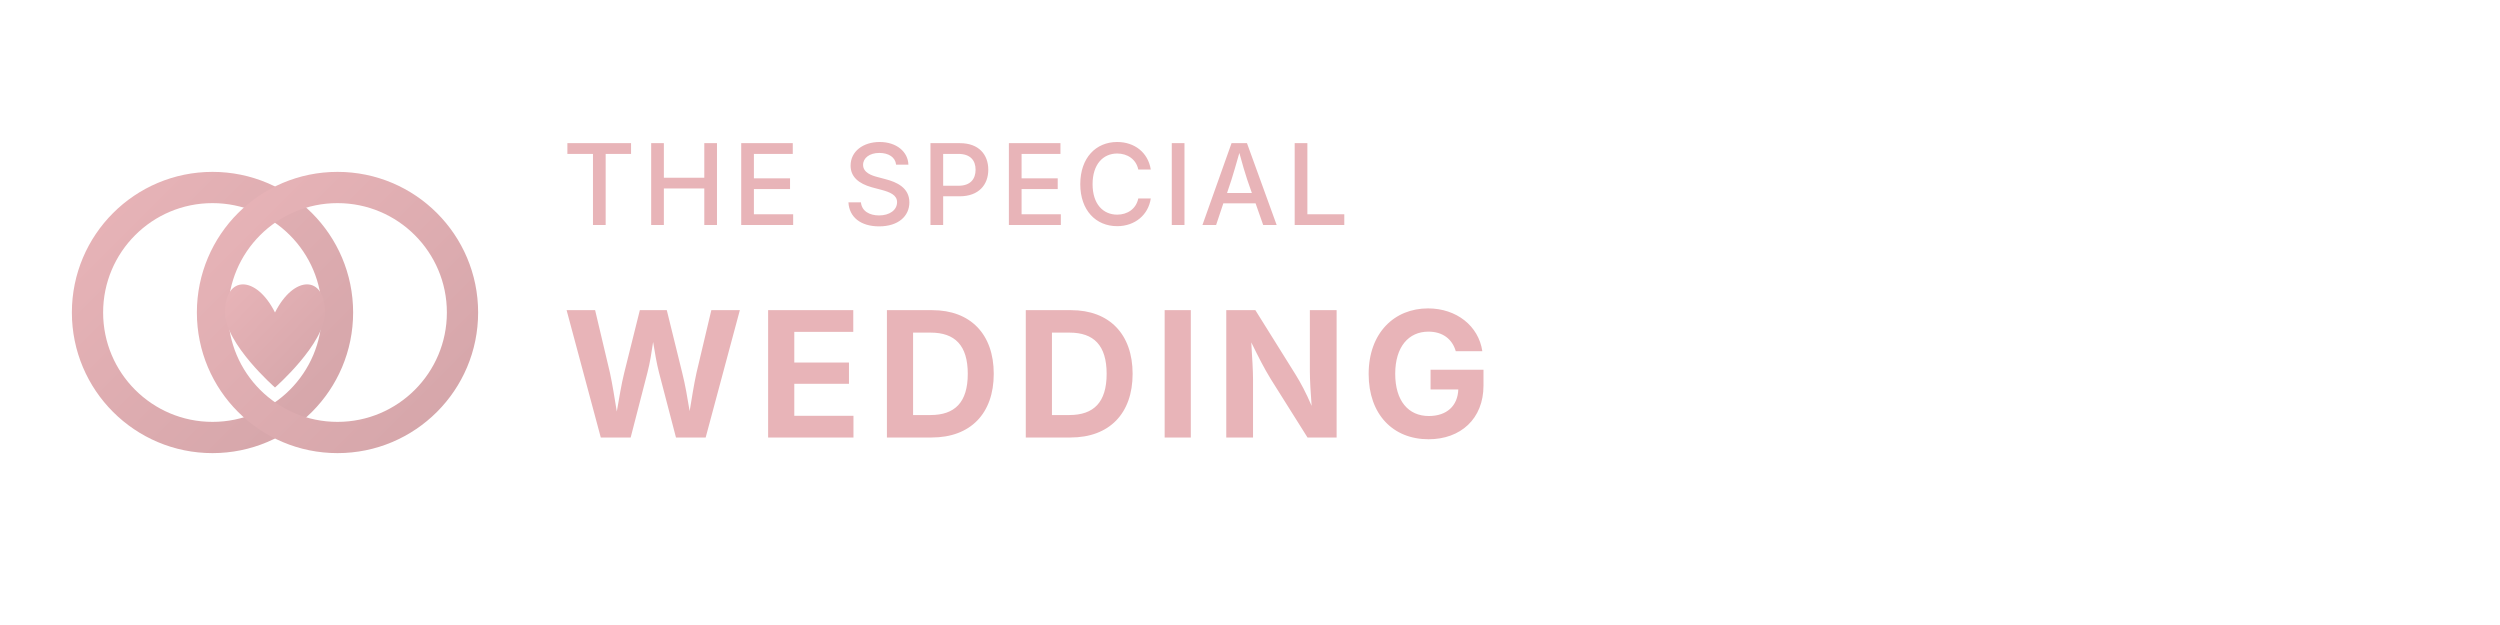
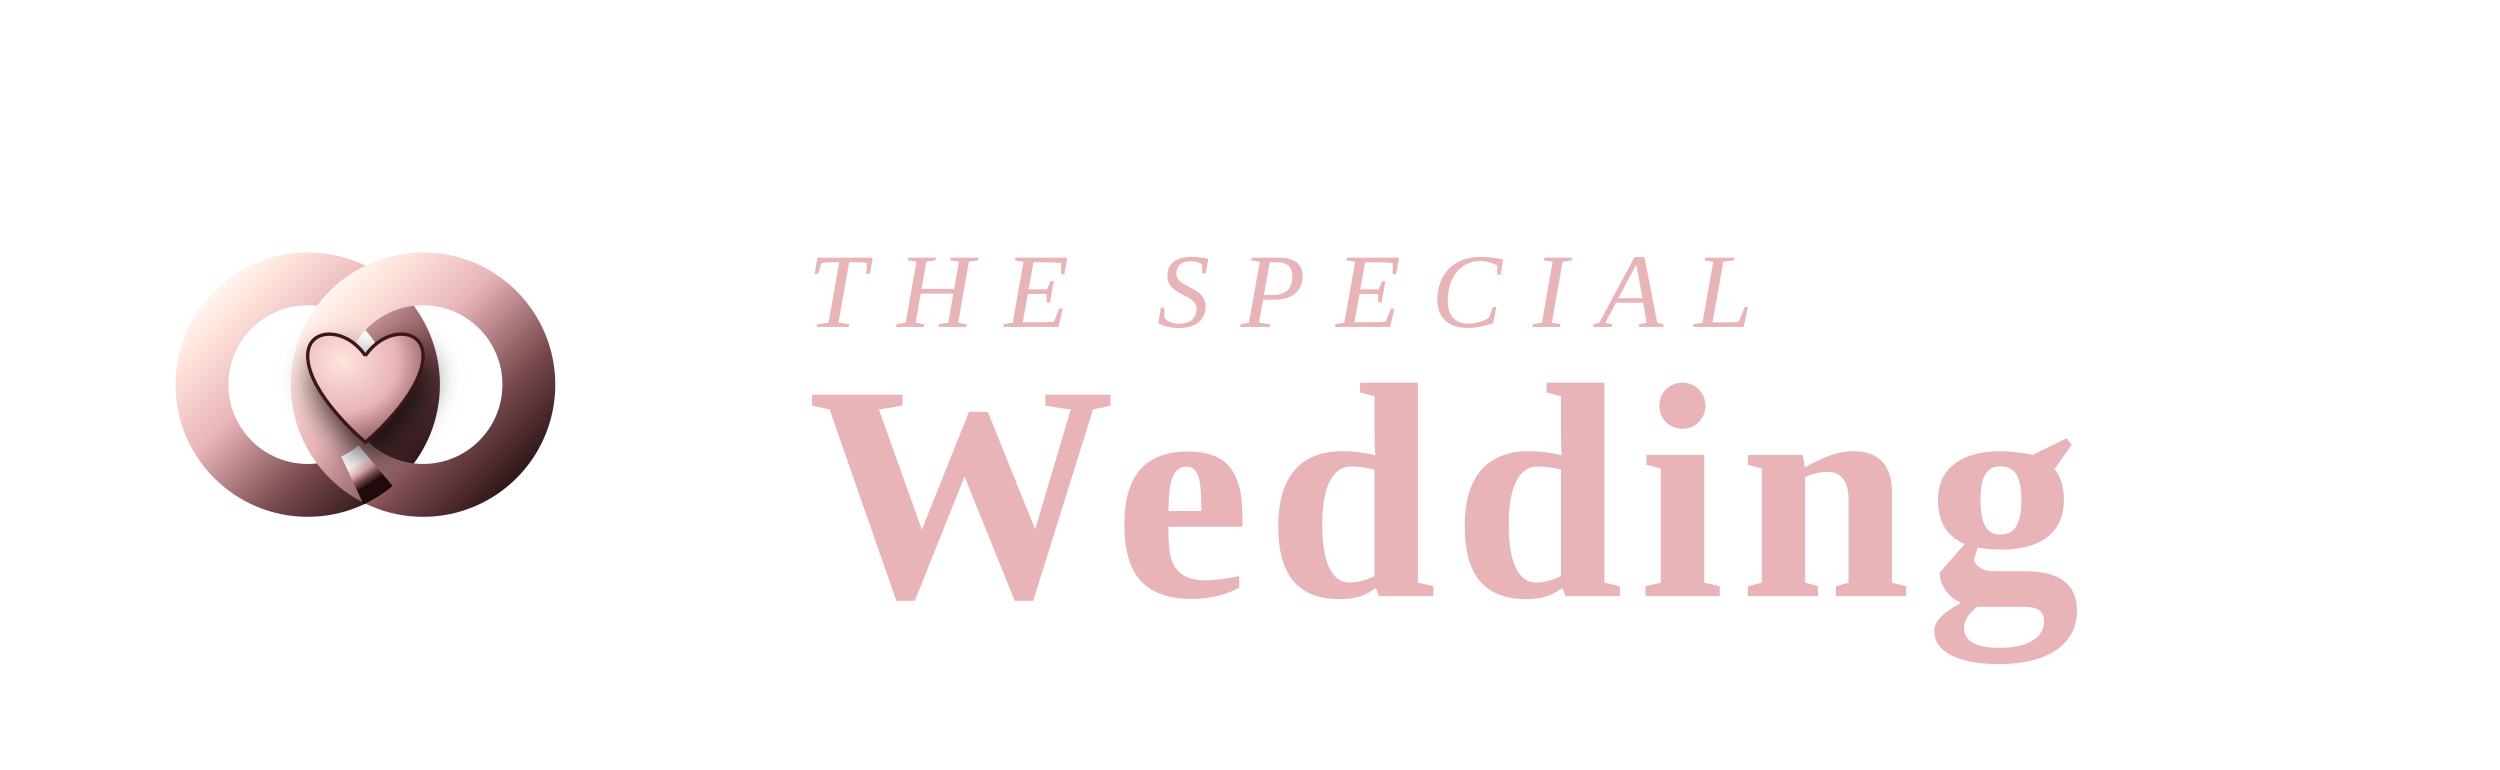
- <svg xmlns="http://www.w3.org/2000/svg" viewBox="0 0 200 50" fill="none">
+ <svg xmlns="http://www.w3.org/2000/svg" viewBox="0 0 260 80" fill="none" role="img" aria-label="The Special Wedding">
  <defs>
-     <linearGradient id="ringGrad" x1="0%" y1="0%" x2="100%" y2="100%">
-       <stop offset="0%" style="stop-color:#E8B4B8" />
-       <stop offset="100%" style="stop-color:#D4A5A9" />
+     <linearGradient id="ring" x1="0%" y1="0%" x2="100%" y2="100%">
+       <stop offset="0%" stop-color="#FFFFFF" />
+       <stop offset="15%" stop-color="#FFE5DC" />
+       <stop offset="40%" stop-color="#E8B4B8" />
+       <stop offset="70%" stop-color="#7A4B50" />
+       <stop offset="100%" stop-color="#1F0A0C" />
    </linearGradient>
+     <radialGradient id="heart" cx="30%" cy="25%" r="95%">
+       <stop offset="0%" stop-color="#FFE5DC" />
+       <stop offset="50%" stop-color="#E8B4B8" />
+       <stop offset="100%" stop-color="#5C2F34" />
+     </radialGradient>
+     <filter id="hs" x="-50%" y="-50%" width="200%" height="200%">
+       <feGaussianBlur in="SourceAlpha" stdDeviation="1.6" />
+       <feOffset dx="0.6" dy="2" result="b" />
+       <feFlood flood-color="black" flood-opacity="0.75" />
+       <feComposite in2="b" operator="in" />
+       <feMerge>
+         <feMergeNode />
+         <feMergeNode in="SourceGraphic" />
+       </feMerge>
+     </filter>
  </defs>
-   <g stroke="url(#ringGrad)" stroke-width="2.5" fill="none" transform="translate(5, 10)">
-     <circle cx="12" cy="15" r="10" />
-     <circle cx="22" cy="15" r="10" />
+   <g transform="translate(8 10)">
+     <circle cx="24" cy="30" r="11" stroke="url(#ring)" stroke-width="5.5" fill="none" />
+     <circle cx="36" cy="30" r="11" stroke="url(#ring)" stroke-width="5.5" fill="none" />
+     <path d="M 31.07 38.43 A 11 11 0 0 1 28.65 39.97" stroke="url(#ring)" stroke-width="5.5" fill="none" />
+     <g filter="url(#hs)">
+       <path d="M30 27 C28 24, 24 24, 24 27 C24 31, 30 36, 30 36 C30 36, 36 31, 36 27 C36 24, 32 24, 30 27" fill="url(#heart)" stroke="#3D1418" stroke-width="0.35" />
+     </g>
  </g>
-   <path d="M22 22 C20.5 19, 18 19, 18 22 C18 24.5, 22 28, 22 28 C22 28, 26 24.5, 26 22 C26 19, 23.5 19, 22 22" fill="url(#ringGrad)" transform="translate(0, 3)" />
-   <text x="45" y="18" font-family="system-ui, -apple-system, sans-serif" font-size="9" font-weight="500" fill="#E8B4B8" letter-spacing="0.5">THE SPECIAL</text>
-   <text x="45" y="35" font-family="system-ui, -apple-system, sans-serif" font-size="14" font-weight="700" fill="#E8B4B8" letter-spacing="1">WEDDING</text>
+   <text x="84" y="34" font-family="Georgia, 'Times New Roman', serif" font-style="italic" font-size="11" font-weight="400" fill="#E8B4B8" letter-spacing="3.2">THE SPECIAL</text>
+   <text x="84" y="62" font-family="Georgia, 'Times New Roman', serif" font-size="32" font-weight="700" fill="#E8B4B8" letter-spacing="1.6">Wedding</text>
</svg>
